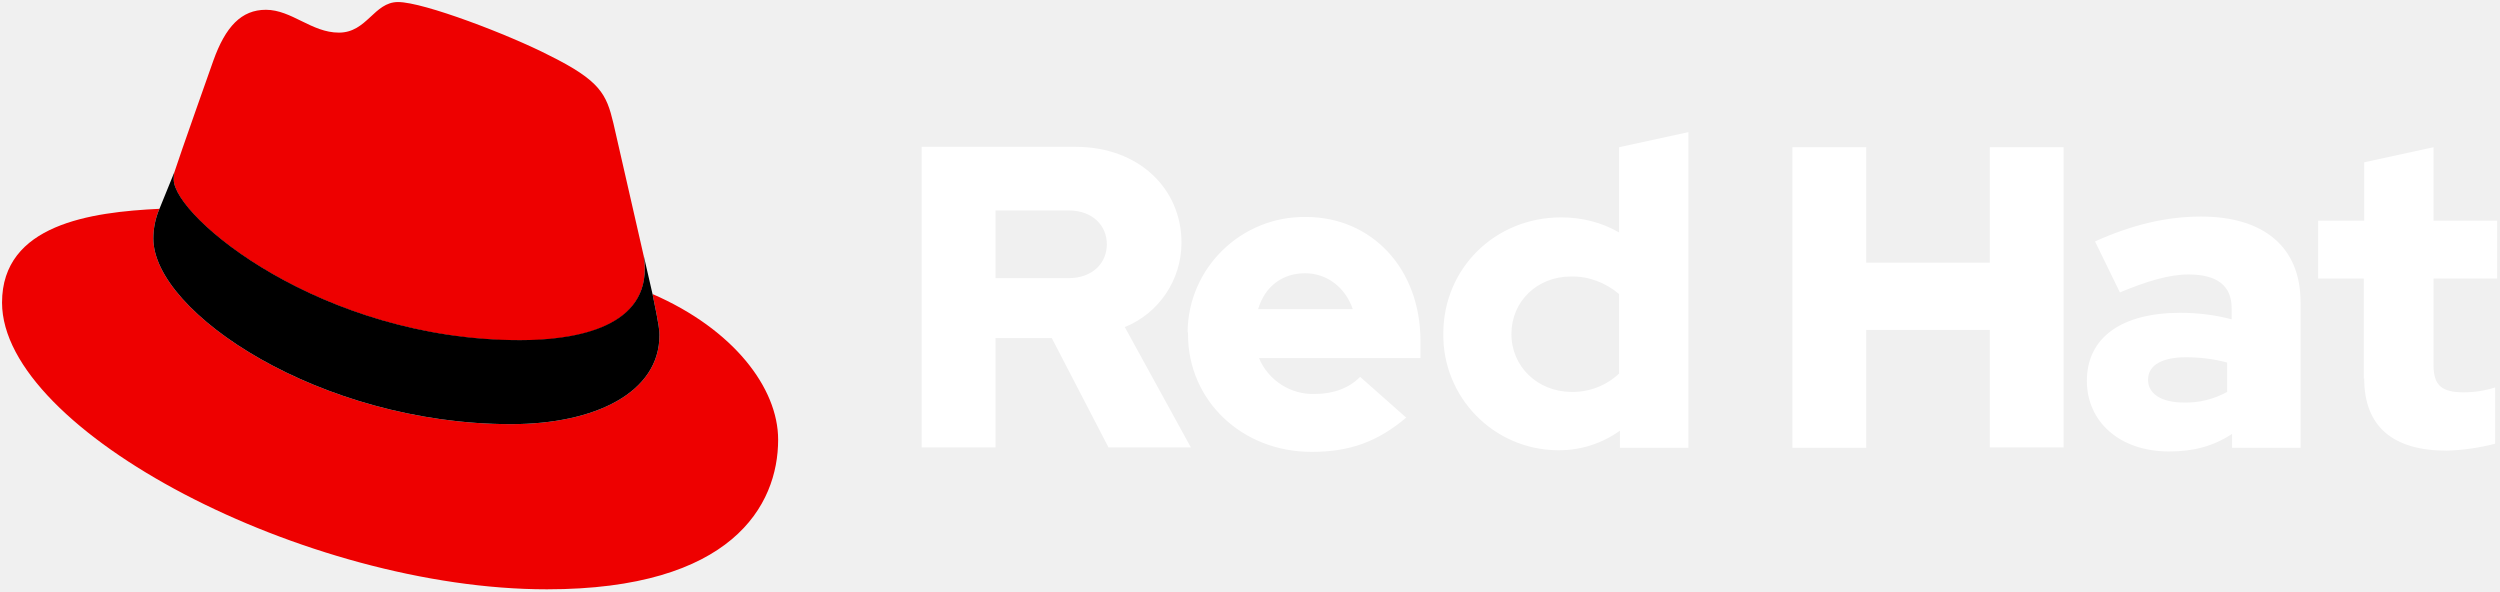
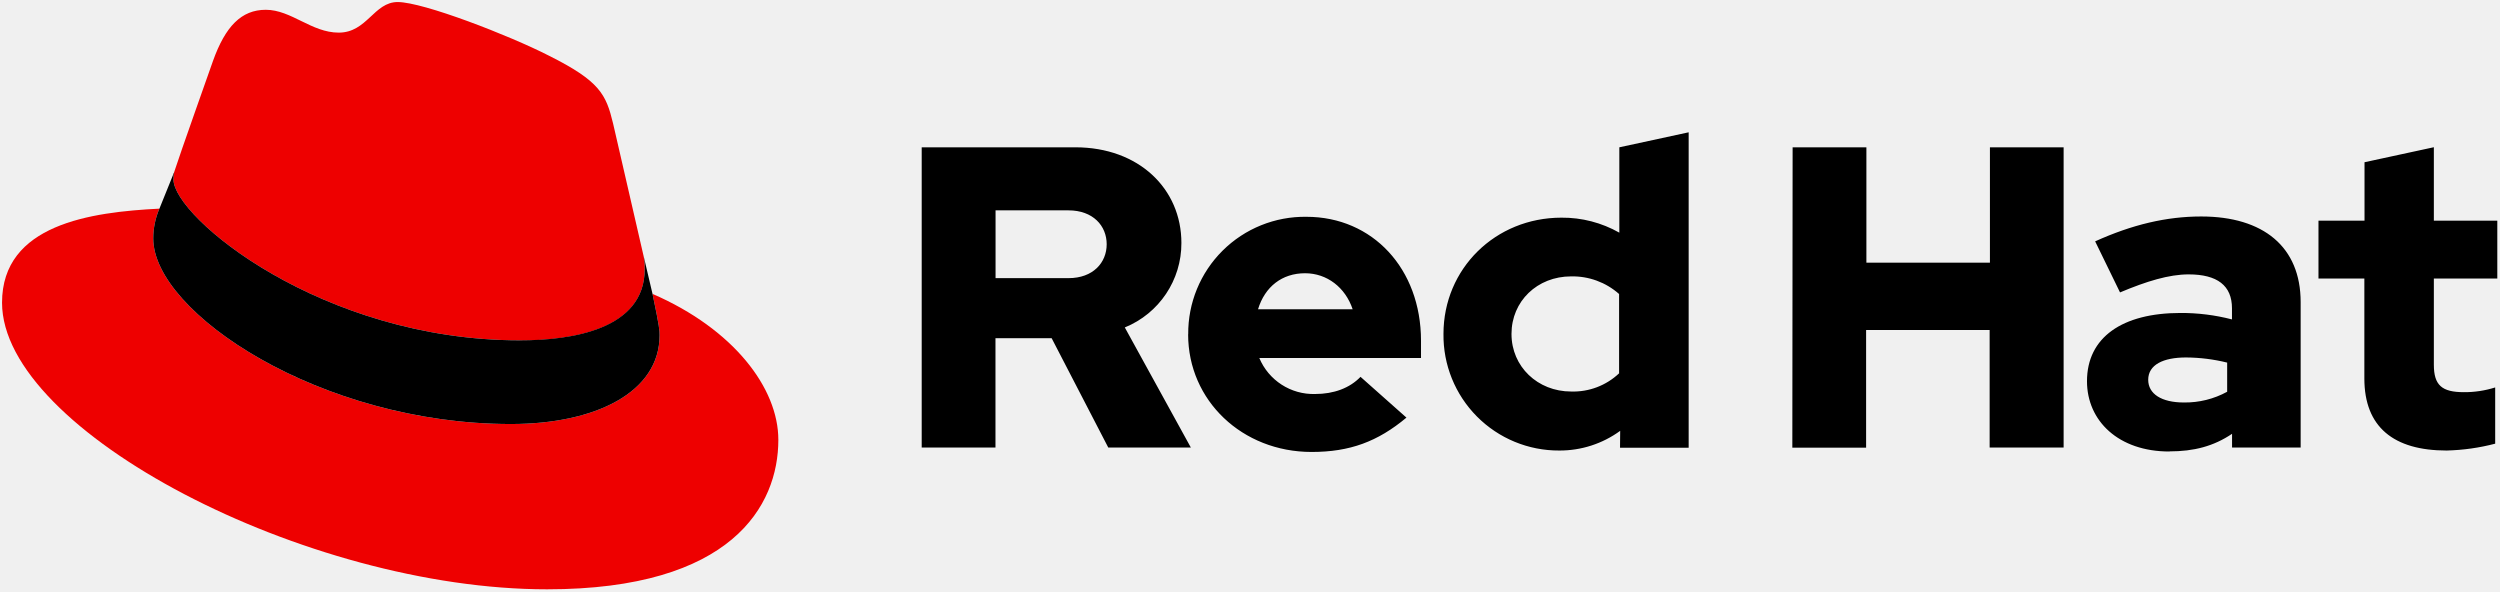
- <svg xmlns="http://www.w3.org/2000/svg" version="1.1" id="Layer_1" x="0px" y="0px" viewBox="0 0 613 145" style="enable-background:new 0 0 613 145;" xml:space="preserve">
-   <style type="text/css">
- 	.st0{fill:#EE0000;}
- 	.st1{fill:#FFFFFF;}
- </style>
-   <path class="st0" d="M127.5,83.5c12.5,0,30.6-2.6,30.6-17.5c0-1.1-0.1-2.3-0.3-3.4l-7.4-32.4c-1.7-7.1-3.2-10.4-15.7-16.6  c-9.7-5-30.8-13.1-37.1-13.1C91.7,0.5,90,8,83.1,8c-6.7,0-11.6-5.6-17.9-5.6c-6,0-9.9,4.1-12.9,12.5c0,0-8.4,23.7-9.5,27.2  c-0.2,0.6-0.2,1.3-0.2,1.9C42.5,53.2,78.8,83.4,127.5,83.5 M160,72.1c1.7,8.2,1.7,9.1,1.7,10.1c0,14-15.7,21.8-36.4,21.8  c-46.8,0-87.7-27.4-87.7-45.5c0-2.5,0.5-5,1.5-7.3C22.3,52,0.5,55,0.5,74.2c0,31.5,74.6,70.3,133.6,70.3c45.3,0,56.7-20.5,56.7-36.7  C190.8,95.1,179.8,80.7,160,72.1" />
-   <path d="M160,72.1c1.7,8.2,1.7,9.1,1.7,10.1c0,14-15.7,21.8-36.4,21.8c-46.8,0-87.7-27.4-87.7-45.5c0-2.5,0.5-5,1.5-7.3l3.7-9.1  c-0.2,0.6-0.2,1.3-0.2,1.9c0,9.2,36.3,39.4,84.9,39.4c12.5,0,30.6-2.6,30.6-17.5c0-1.1-0.1-2.3-0.3-3.4L160,72.1z" />
-   <path class="st1" d="M579.7,92.8c0,11.9,7.2,17.7,20.2,17.7c4-0.1,8-0.7,11.9-1.7V95c-2.5,0.8-5.1,1.2-7.7,1.2  c-5.4,0-7.4-1.7-7.4-6.7V68.3h15.6V54.1h-15.6v-18l-17,3.7v14.3h-11.3v14.2h11.2V92.8z M526.7,93.1c0-3.7,3.7-5.5,9.3-5.5  c3.4,0,6.8,0.4,10.1,1.3v7.2c-3.3,1.8-6.9,2.7-10.6,2.6C530,98.7,526.7,96.6,526.7,93.1 M531.9,110.7c6,0,10.8-1.3,15.4-4.3v3.4  h16.8V74.1c0-13.6-9.1-21-24.4-21c-8.5,0-16.9,2-26,6.1l6.1,12.5c6.5-2.7,12-4.4,16.8-4.4c7,0,10.6,2.7,10.6,8.3v2.7  c-4.1-1.1-8.4-1.6-12.6-1.6c-14.3,0-22.9,6-22.9,16.7C511.7,103.2,519.5,110.7,531.9,110.7 M439.5,109.8h18.1V80.9h30.3v28.8H506  V36.1h-18.1v28.3h-30.3V36.1h-18.1L439.5,109.8z M370.6,81.9c0-8,6.3-14.1,14.6-14.1c4.3-0.1,8.5,1.5,11.8,4.3v19.5  c-3.2,3-7.4,4.6-11.8,4.5C377,96,370.6,89.9,370.6,81.9 M397.2,109.8h16.8V32.4l-17,3.7V57c-4.3-2.5-9.2-3.7-14.2-3.7  c-16.2,0-28.9,12.5-28.9,28.5c-0.2,15.6,12.3,28.4,27.9,28.6c0.2,0,0.3,0,0.5,0c5.4,0,10.6-1.7,14.9-4.8L397.2,109.8z M320,67  c5.4,0,9.9,3.5,11.7,8.8h-23.2C310.1,70.3,314.4,67,320,67 M291.3,82c0,16.2,13.2,28.8,30.3,28.8c9.4,0,16.2-2.5,23.2-8.4l-11.3-10  c-2.6,2.7-6.5,4.2-11.1,4.2c-5.9,0.2-11.4-3.3-13.7-8.8h39.6v-4.2c0-17.7-11.9-30.4-28.1-30.4c-15.8-0.2-28.8,12.4-29,28.1  C291.3,81.5,291.3,81.7,291.3,82 M262,51.6c6,0,9.4,3.8,9.4,8.3s-3.4,8.3-9.4,8.3h-17.9V51.6H262z M226,109.7h18.1V82.9h13.8  l13.9,26.8H292l-16.2-29.5c8.4-3.4,13.9-11.6,13.9-20.7c0-13.2-10.4-23.5-26-23.5H226V109.7z" />
+ <svg xmlns="http://www.w3.org/2000/svg" id="Layer_1" data-name="Layer 1" viewBox="0 0 613 145">
+   <defs>
+     <style>.cls-1{fill:#e00;}</style>
+   </defs>
+   <path class="cls-1" d="M127.47,83.49c12.51,0,30.61-2.58,30.61-17.46a14,14,0,0,0-.31-3.42l-7.45-32.36c-1.72-7.12-3.23-10.35-15.73-16.6C124.89,8.69,103.76.5,97.51.5,91.69.5,90,8,83.06,8c-6.68,0-11.64-5.6-17.89-5.6-6,0-9.91,4.09-12.93,12.5,0,0-8.41,23.72-9.49,27.16A6.43,6.43,0,0,0,42.53,44c0,9.22,36.3,39.45,84.94,39.45M160,72.07c1.73,8.19,1.73,9.05,1.73,10.13,0,14-15.74,21.77-36.43,21.77C78.54,104,37.58,76.6,37.58,58.49a18.45,18.45,0,0,1,1.51-7.33C22.27,52,.5,55,.5,74.22c0,31.48,74.59,70.28,133.65,70.28,45.28,0,56.7-20.48,56.7-36.65,0-12.72-11-27.16-30.83-35.78" />
+   <path d="M160,72.07c1.73,8.19,1.73,9.05,1.73,10.13,0,14-15.74,21.77-36.43,21.77C78.54,104,37.58,76.6,37.58,58.49a18.45,18.45,0,0,1,1.51-7.33l3.66-9.06A6.43,6.43,0,0,0,42.53,44c0,9.22,36.3,39.45,84.94,39.45,12.51,0,30.61-2.58,30.61-17.46a14,14,0,0,0-.31-3.42Z" />
+   <path d="M579.74,92.8c0,11.89,7.15,17.67,20.19,17.67a52.11,52.11,0,0,0,11.89-1.68V95a24.84,24.84,0,0,1-7.68,1.16c-5.37,0-7.36-1.68-7.36-6.73V68.3h15.56V54.1H596.78v-18l-17,3.68V54.1H568.49V68.3h11.25Zm-53,.32c0-3.68,3.69-5.47,9.26-5.47a43.12,43.12,0,0,1,10.1,1.26v7.15a21.51,21.51,0,0,1-10.63,2.63c-5.46,0-8.73-2.1-8.73-5.57m5.2,17.56c6,0,10.84-1.26,15.36-4.31v3.37h16.82V74.08c0-13.56-9.14-21-24.39-21-8.52,0-16.94,2-26,6.1l6.1,12.52c6.52-2.74,12-4.42,16.83-4.42,7,0,10.62,2.73,10.62,8.31v2.73a49.53,49.53,0,0,0-12.62-1.58c-14.31,0-22.93,6-22.93,16.73,0,9.78,7.78,17.24,20.19,17.24m-92.44-.94h18.09V80.92h30.29v28.82H506V36.12H487.93V64.41H457.64V36.12H439.55ZM370.62,81.87c0-8,6.31-14.1,14.62-14.1A17.22,17.22,0,0,1,397,72.09V91.54A16.36,16.36,0,0,1,385.24,96c-8.2,0-14.62-6.1-14.62-14.09m26.61,27.87h16.83V32.44l-17,3.68V57.05a28.3,28.3,0,0,0-14.2-3.68c-16.19,0-28.92,12.51-28.92,28.5a28.25,28.25,0,0,0,28.4,28.6,25.12,25.12,0,0,0,14.93-4.83ZM320,67c5.36,0,9.88,3.47,11.67,8.83H308.47C310.15,70.3,314.36,67,320,67M291.33,82c0,16.2,13.25,28.82,30.28,28.82,9.36,0,16.2-2.53,23.25-8.42l-11.26-10c-2.63,2.74-6.52,4.21-11.14,4.21a14.39,14.39,0,0,1-13.68-8.83h39.65V83.55c0-17.67-11.88-30.39-28.08-30.39a28.57,28.57,0,0,0-29,28.81M262,51.58c6,0,9.36,3.78,9.36,8.31S268,68.2,262,68.2H244.11V51.58Zm-36,58.16h18.09V82.92h13.77l13.89,26.82H292l-16.2-29.45a22.27,22.27,0,0,0,13.88-20.72c0-13.25-10.41-23.45-26-23.45H226Z" />
</svg>
